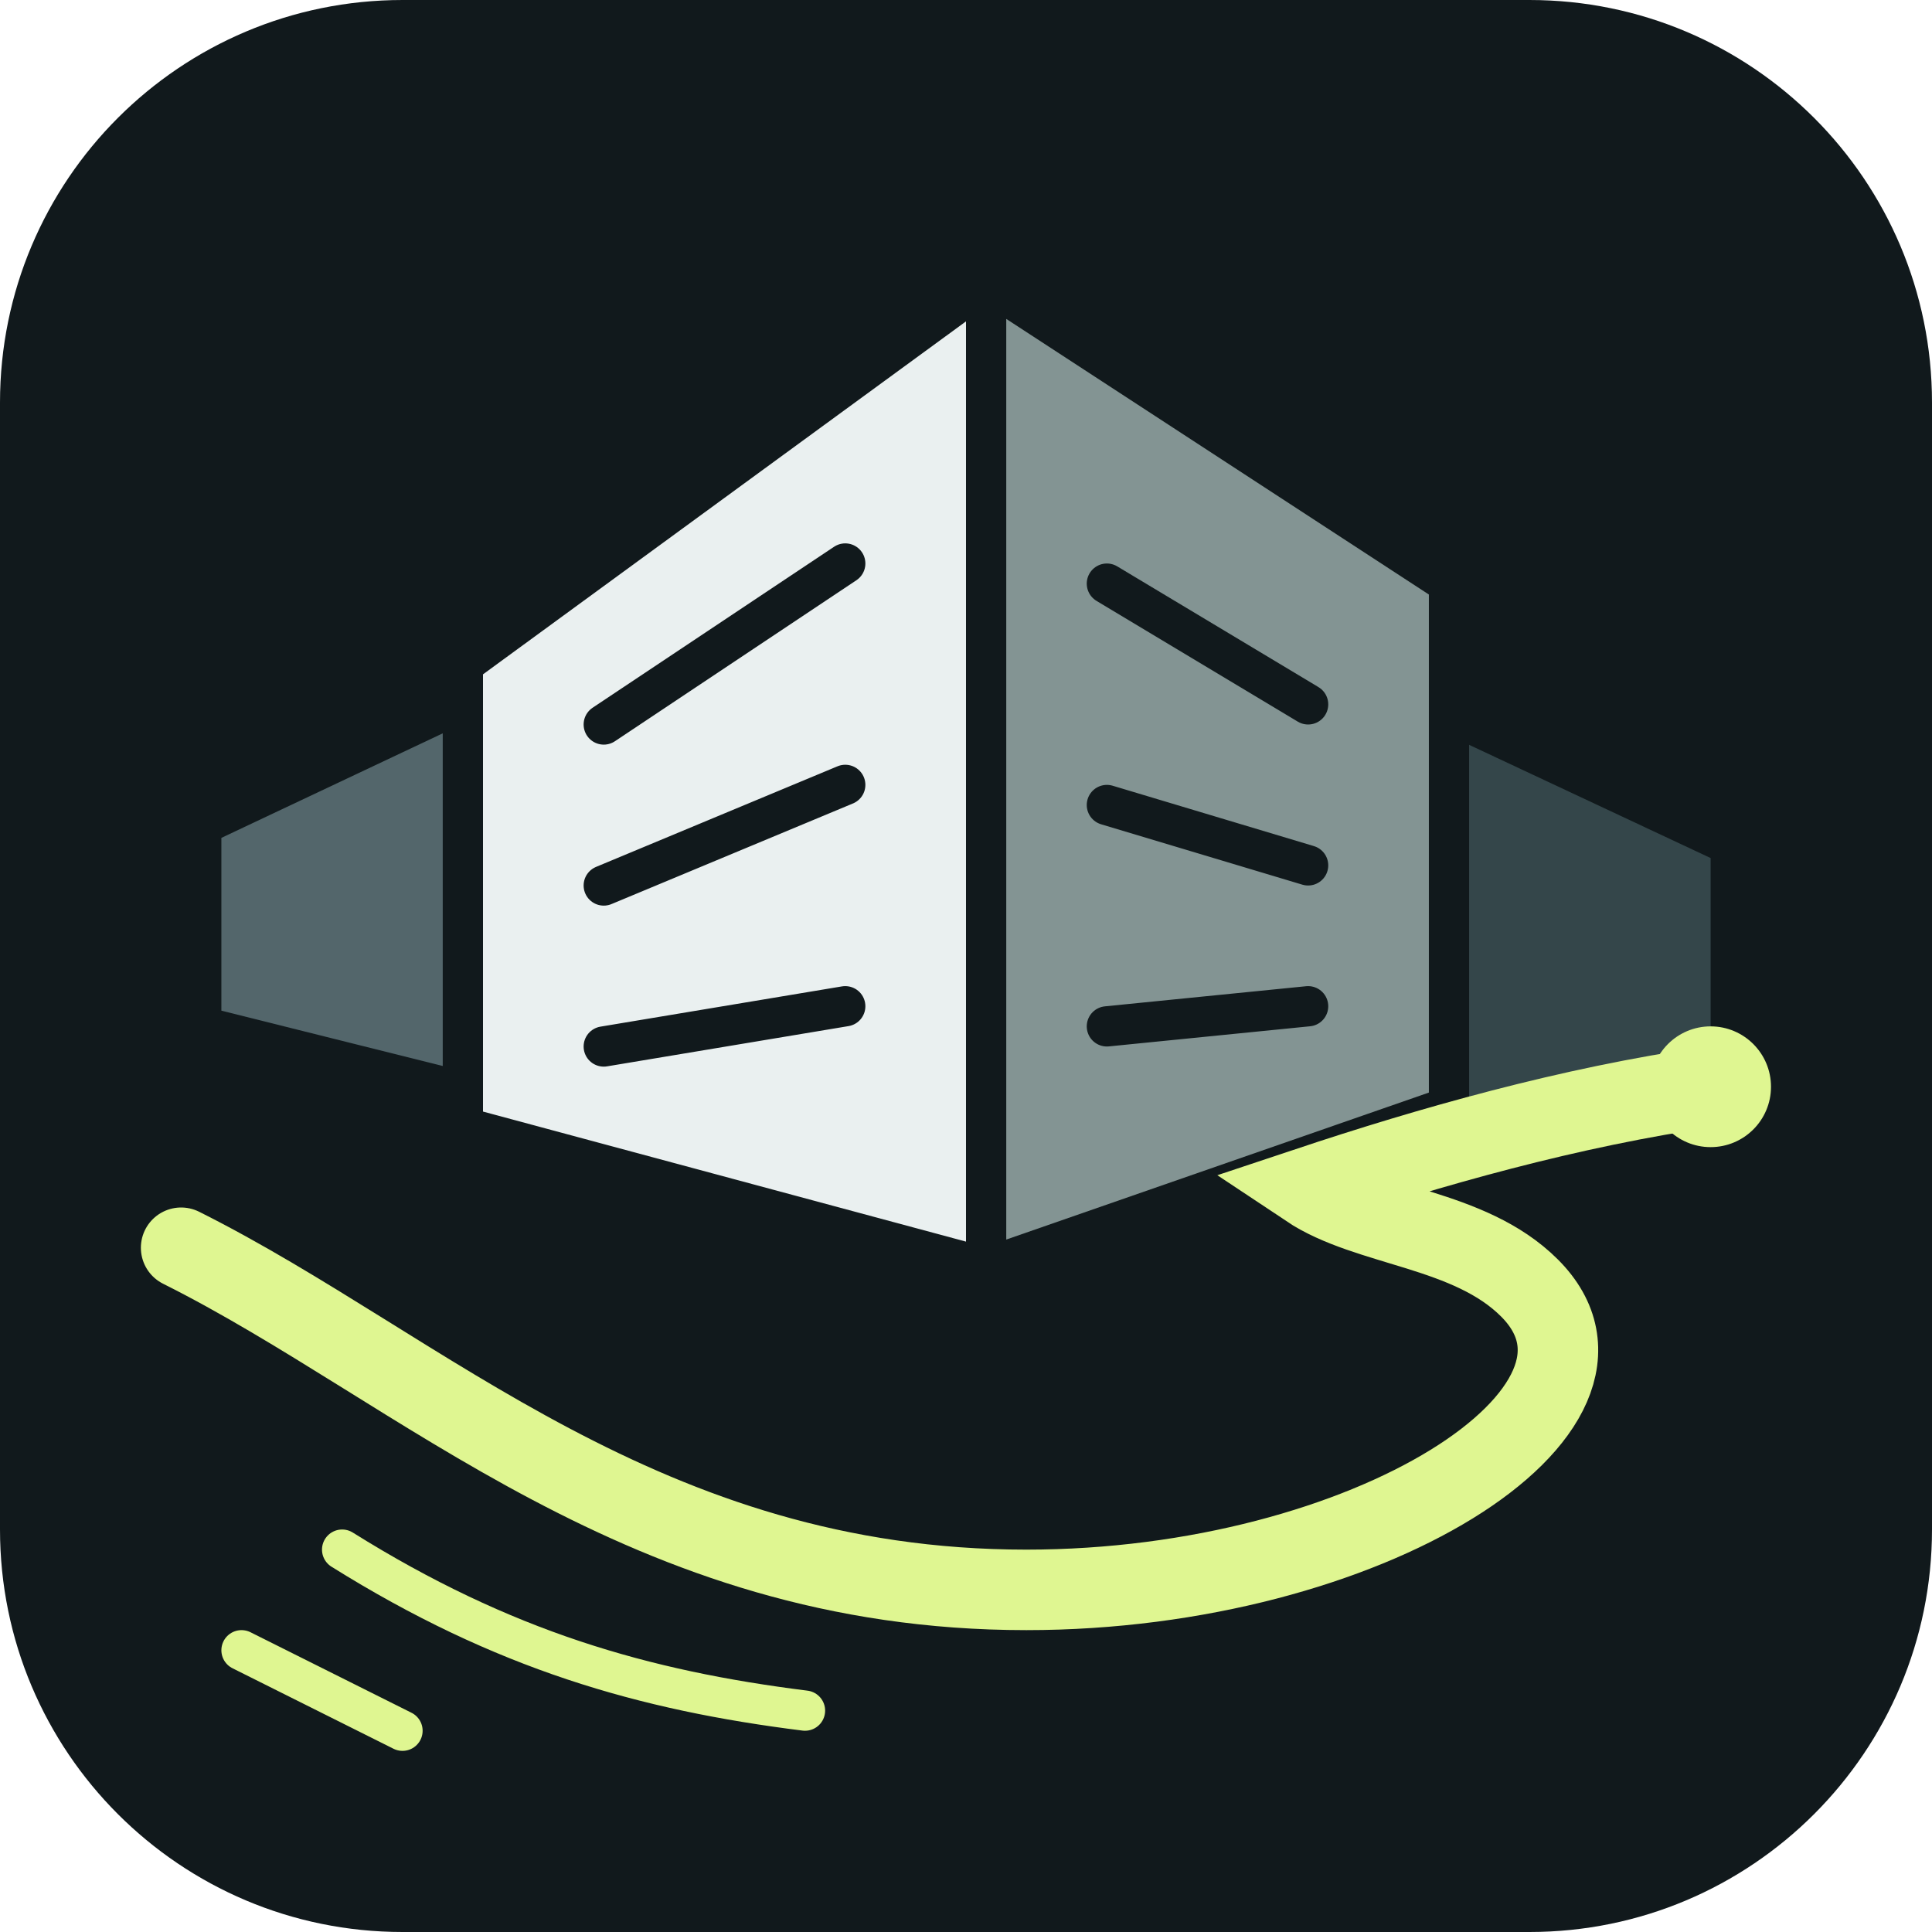
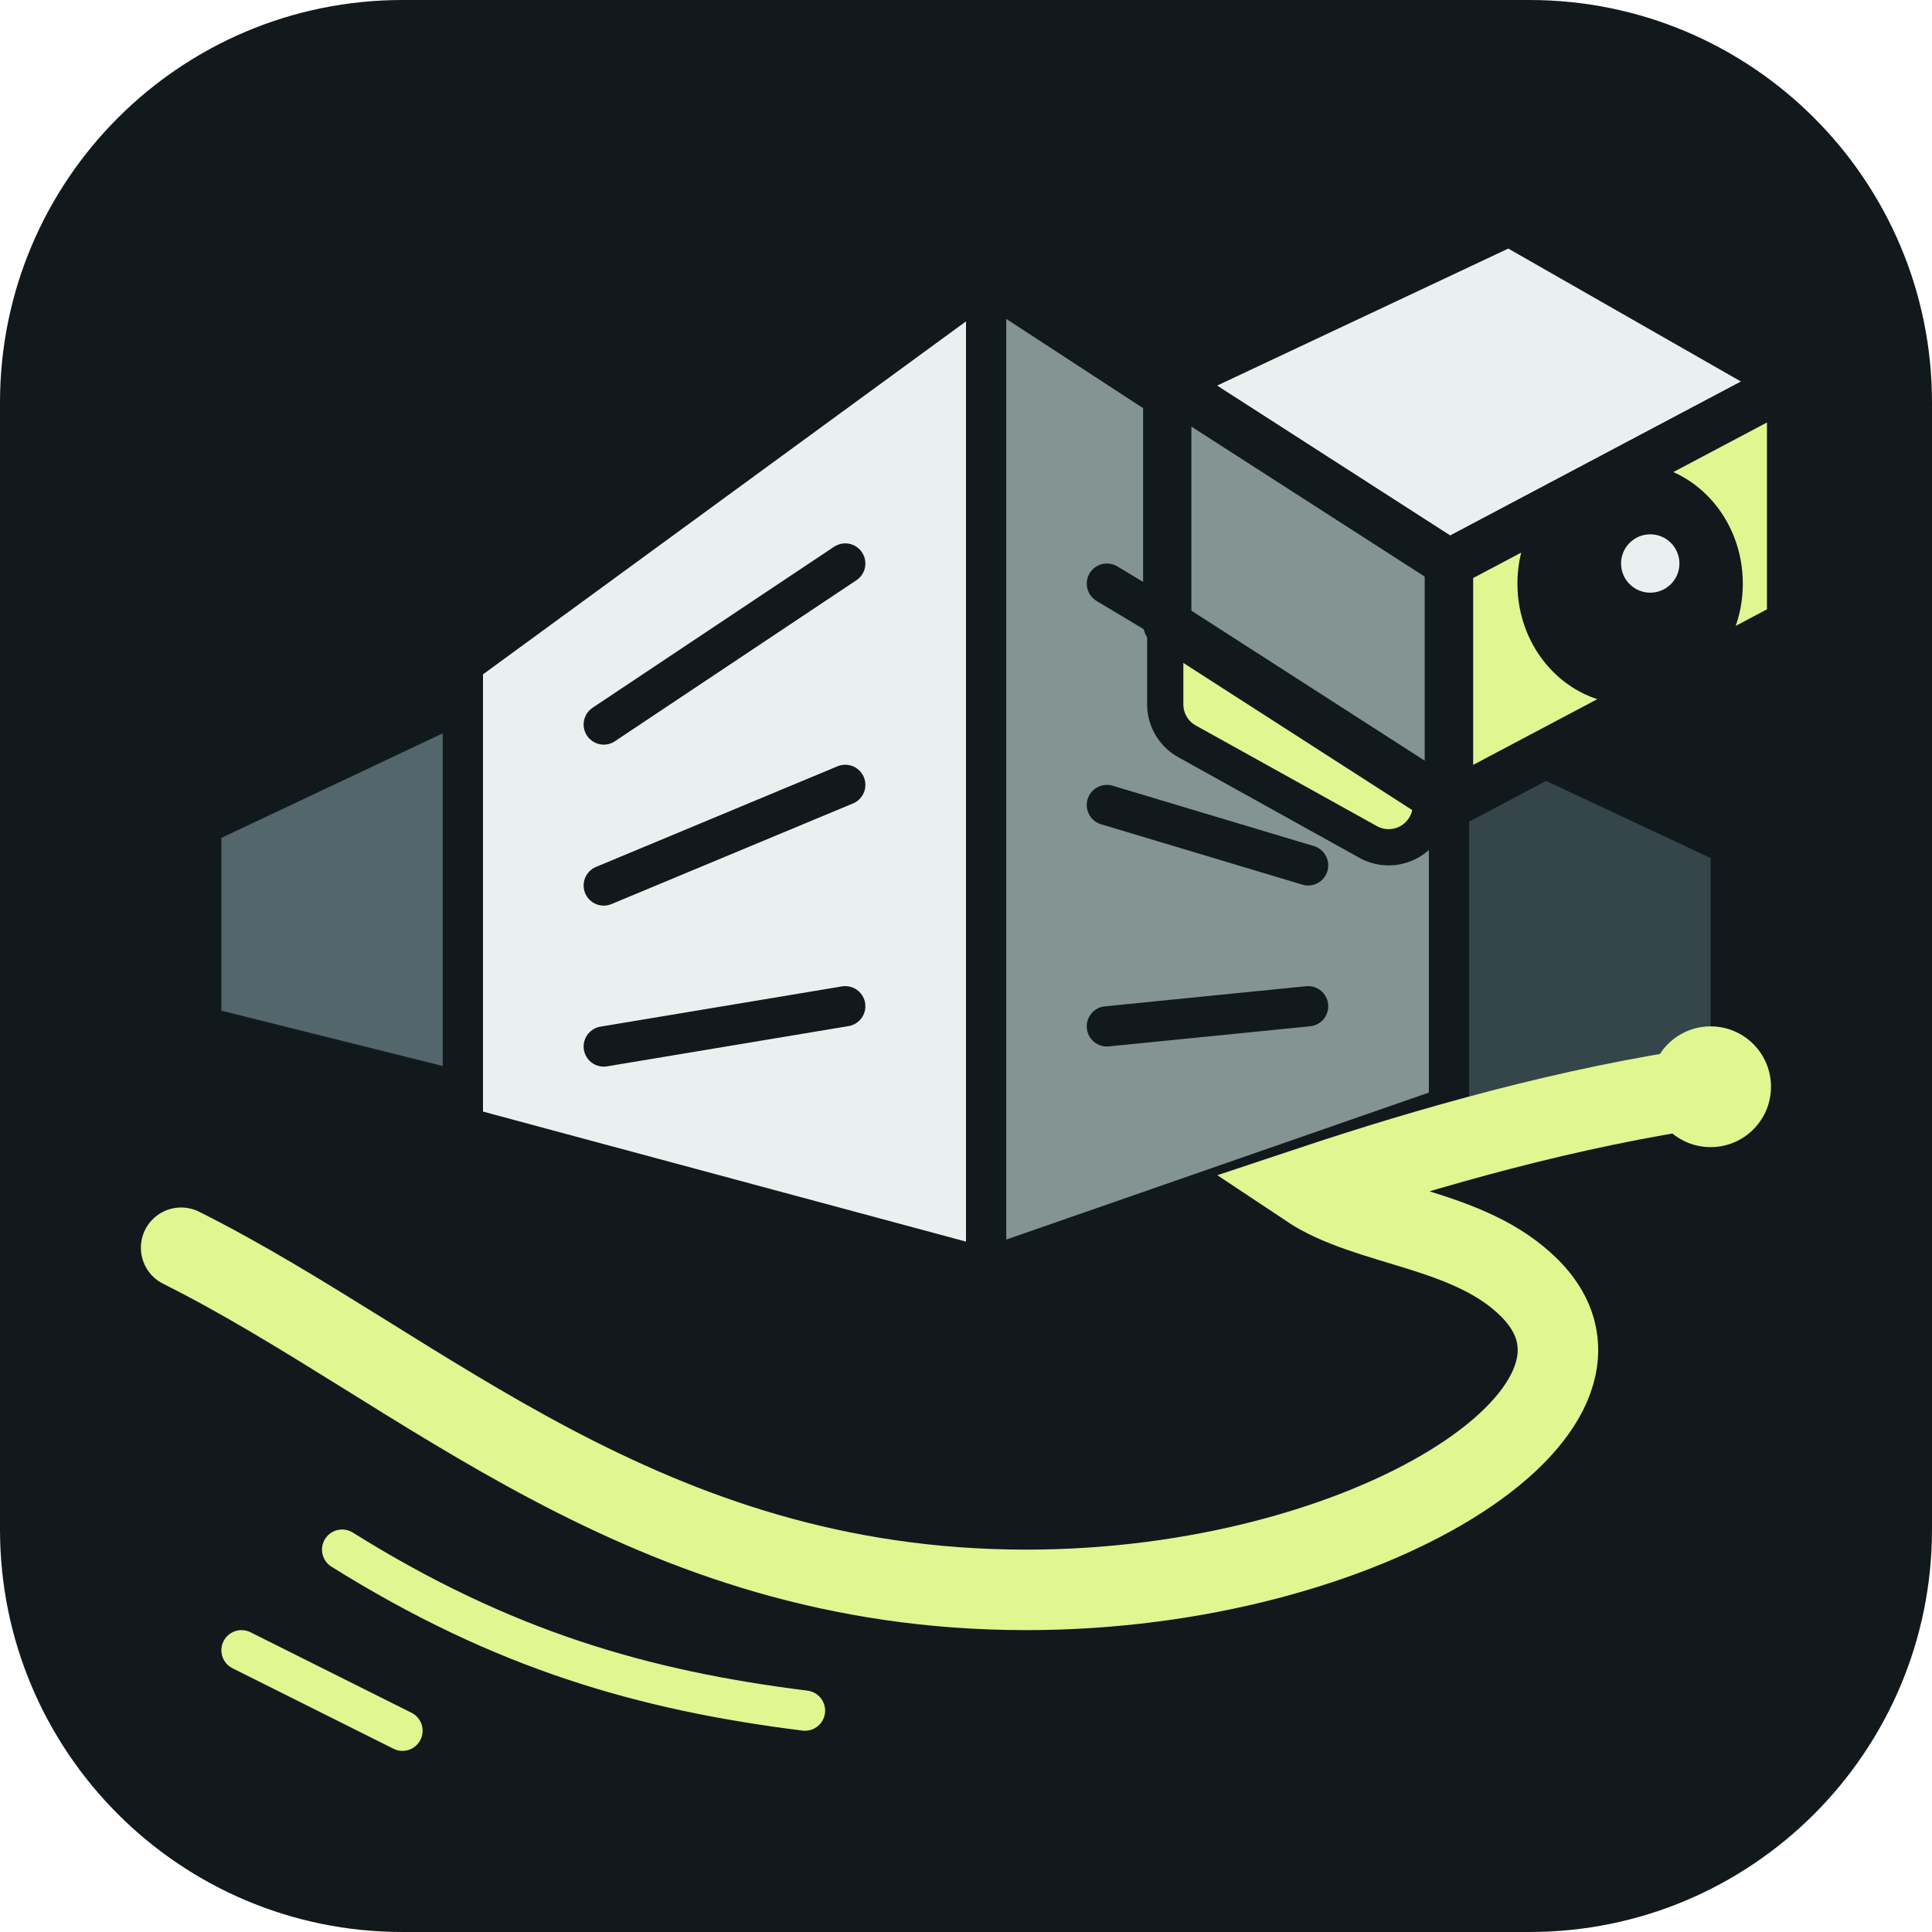
<svg xmlns="http://www.w3.org/2000/svg" viewBox="0 0 96 96" role="img" aria-labelledby="title">
  <rect width="96" height="96" rx="20" fill="#11191C" />
  <g stroke="#11191C" stroke-width="2" stroke-linejoin="round">
    <path d="M10 41 46 24v36L10 51Z" fill="#53666B" />
    <path d="M54 27 86 42v11L54 61Z" fill="#34464A" />
    <path d="M23 33 49 14v49L23 56Z" fill="#EAF0F0" />
    <path d="M49 14 72 29v26L49 63Z" fill="#839493" />
  </g>
  <g fill="none" stroke="#11191C" stroke-width="2" stroke-linecap="round">
    <path fill="none" stroke="#11191C" stroke-width="2" d="m30 36 12-8m-12 16 12-5m-12 13 12-2m13-21 10 6m-10 5 10 3m-10 8 10-1" />
  </g>
  <g fill="none" stroke="#DFF691" stroke-linecap="round">
    <path fill="none" stroke="#DFF691" d="M9 62c12 6 23 17 42 17 17 0 31-9 25-15-3-3-8-3-11-5 6-2 13-4 20-5" stroke-width="4" />
    <path fill="none" stroke="#DFF691" d="M17 77c8 5 15 7 23 8m-28-3 8 4" stroke-width="2" />
  </g>
+   <g stroke="#11191C" stroke-width="2.4" stroke-linejoin="round">
+     <path d="M60 26v9l9 5" fill="none" stroke="#11191C" stroke-width="6" stroke-linecap="round" />
+     <path d="M60 26v9l9 5" fill="none" stroke="#DFF691" stroke-linecap="round" />
+     <path d="m58 19 17-8 14 8-17 9Z" fill="#EAF0F0" />
+     <path d="m58 19 14 9v12l-14-9Z" fill="#839493" />
+     <path d="m72 28 17-9v12l-17 9Z" fill="#DFF691" />
+     <ellipse cx="81" cy="29" rx="4.4" ry="4.8" fill="#11191C" />
+     <circle cx="82" cy="28" r="1.45" fill="#EAF0F0" stroke="none" />
+   </g>
  <circle cx="85" cy="54" r="3" fill="#DFF691" />
</svg>
